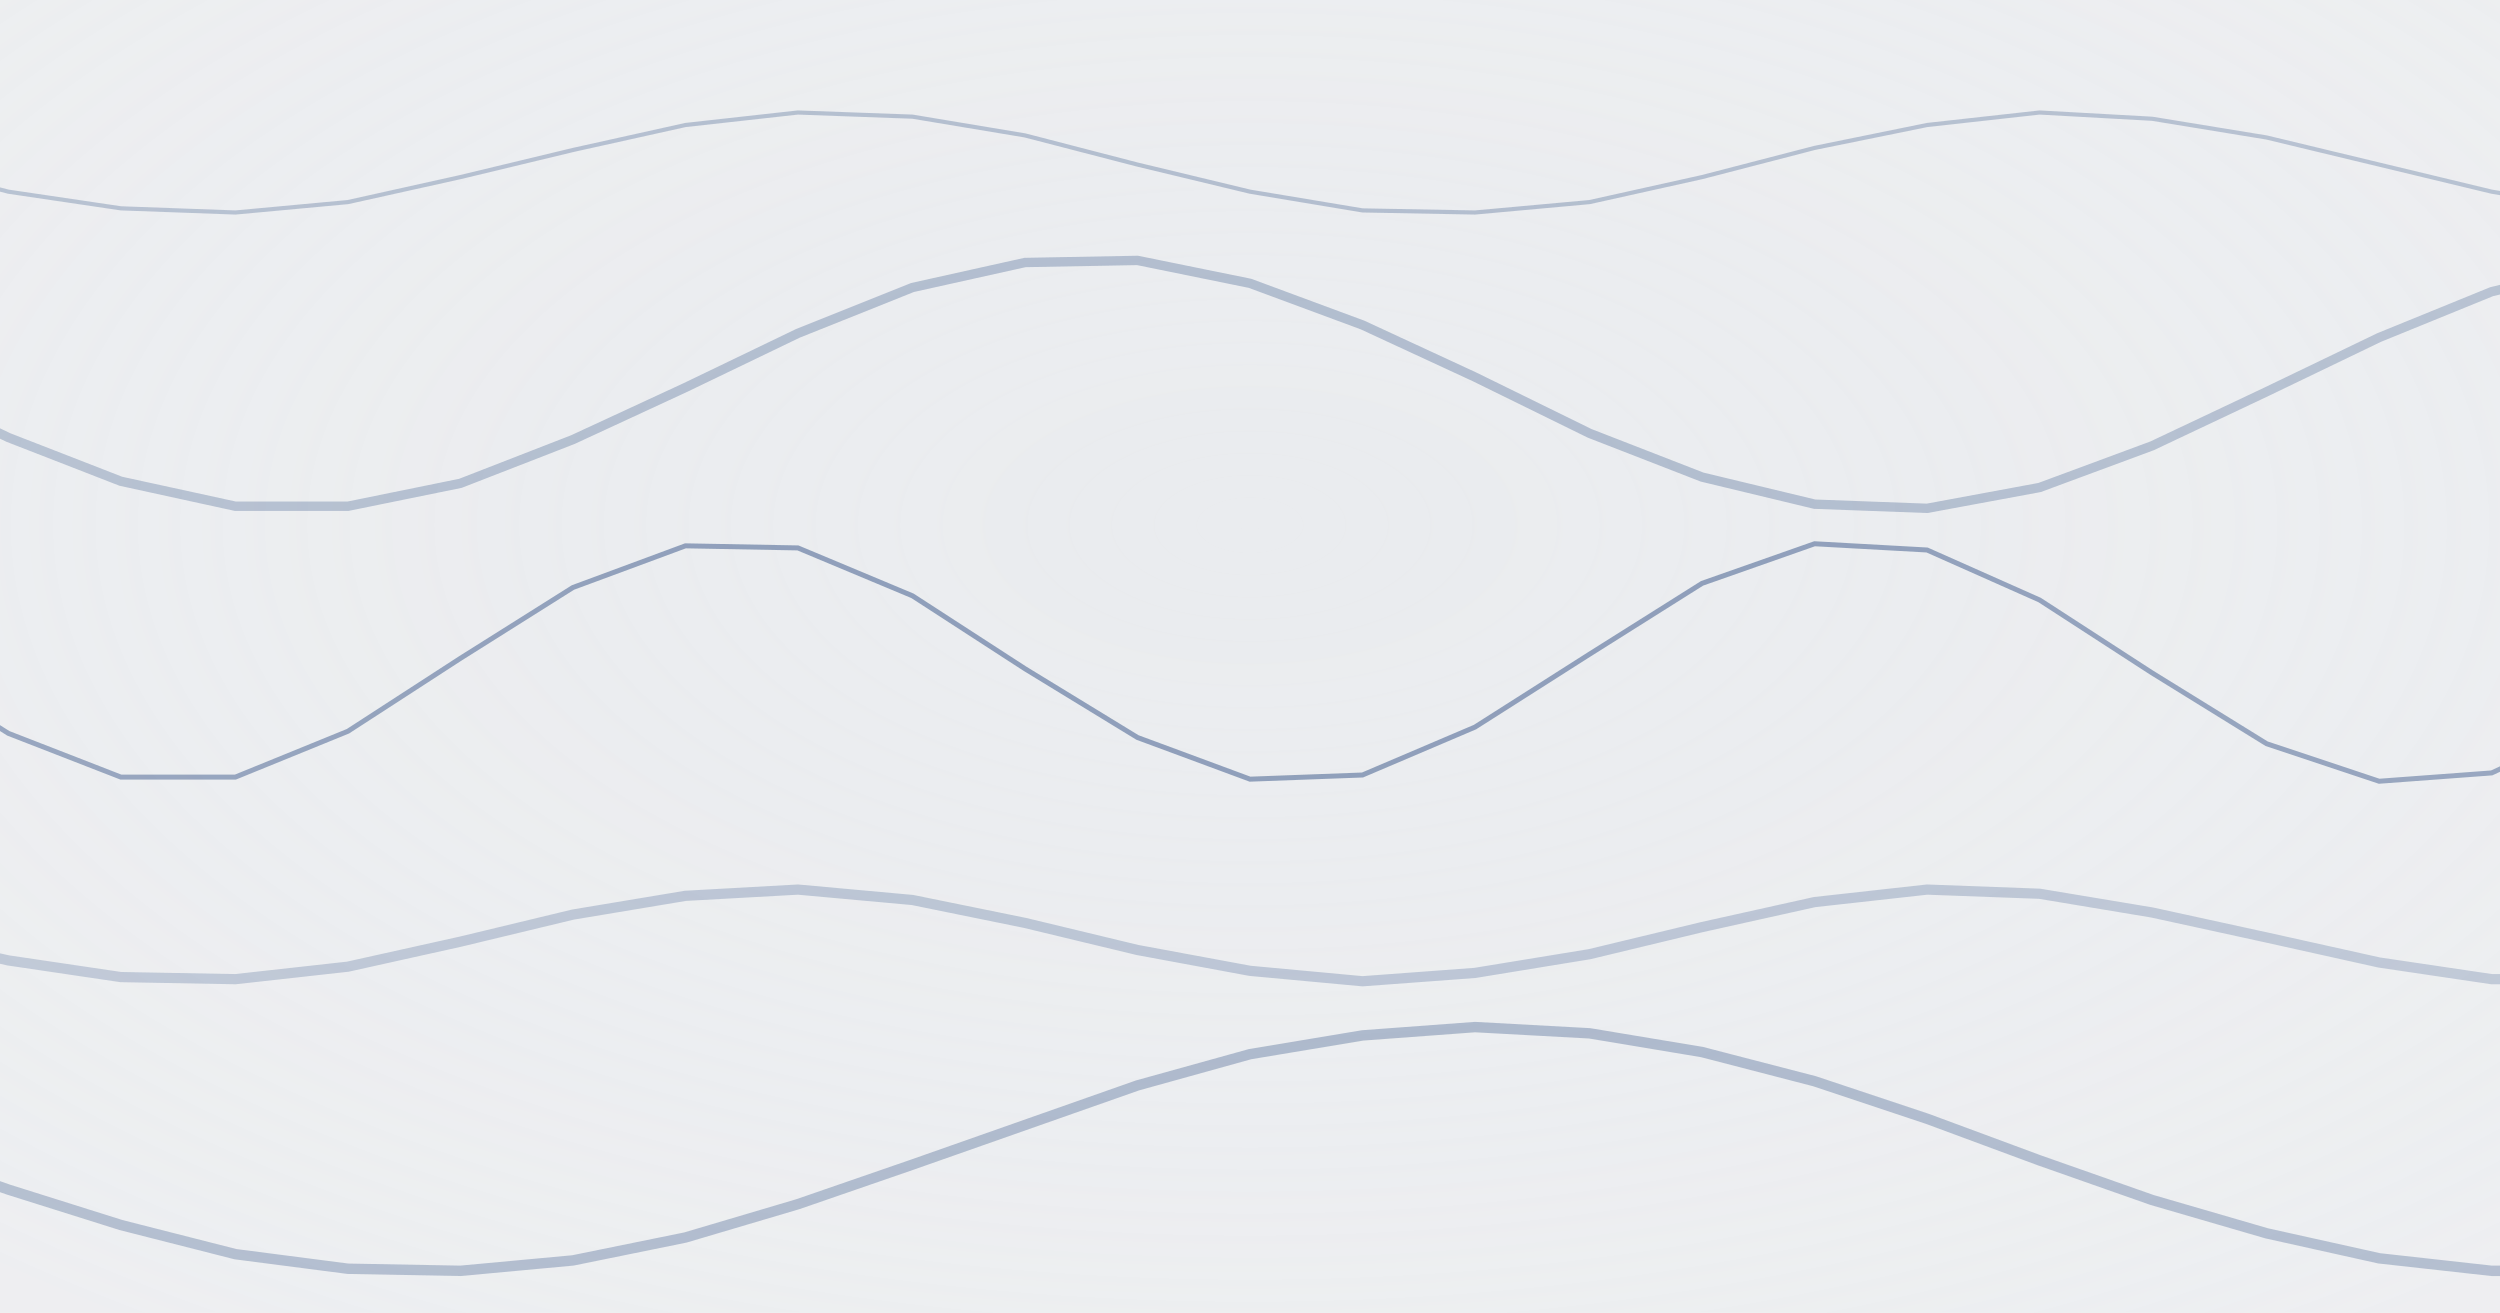
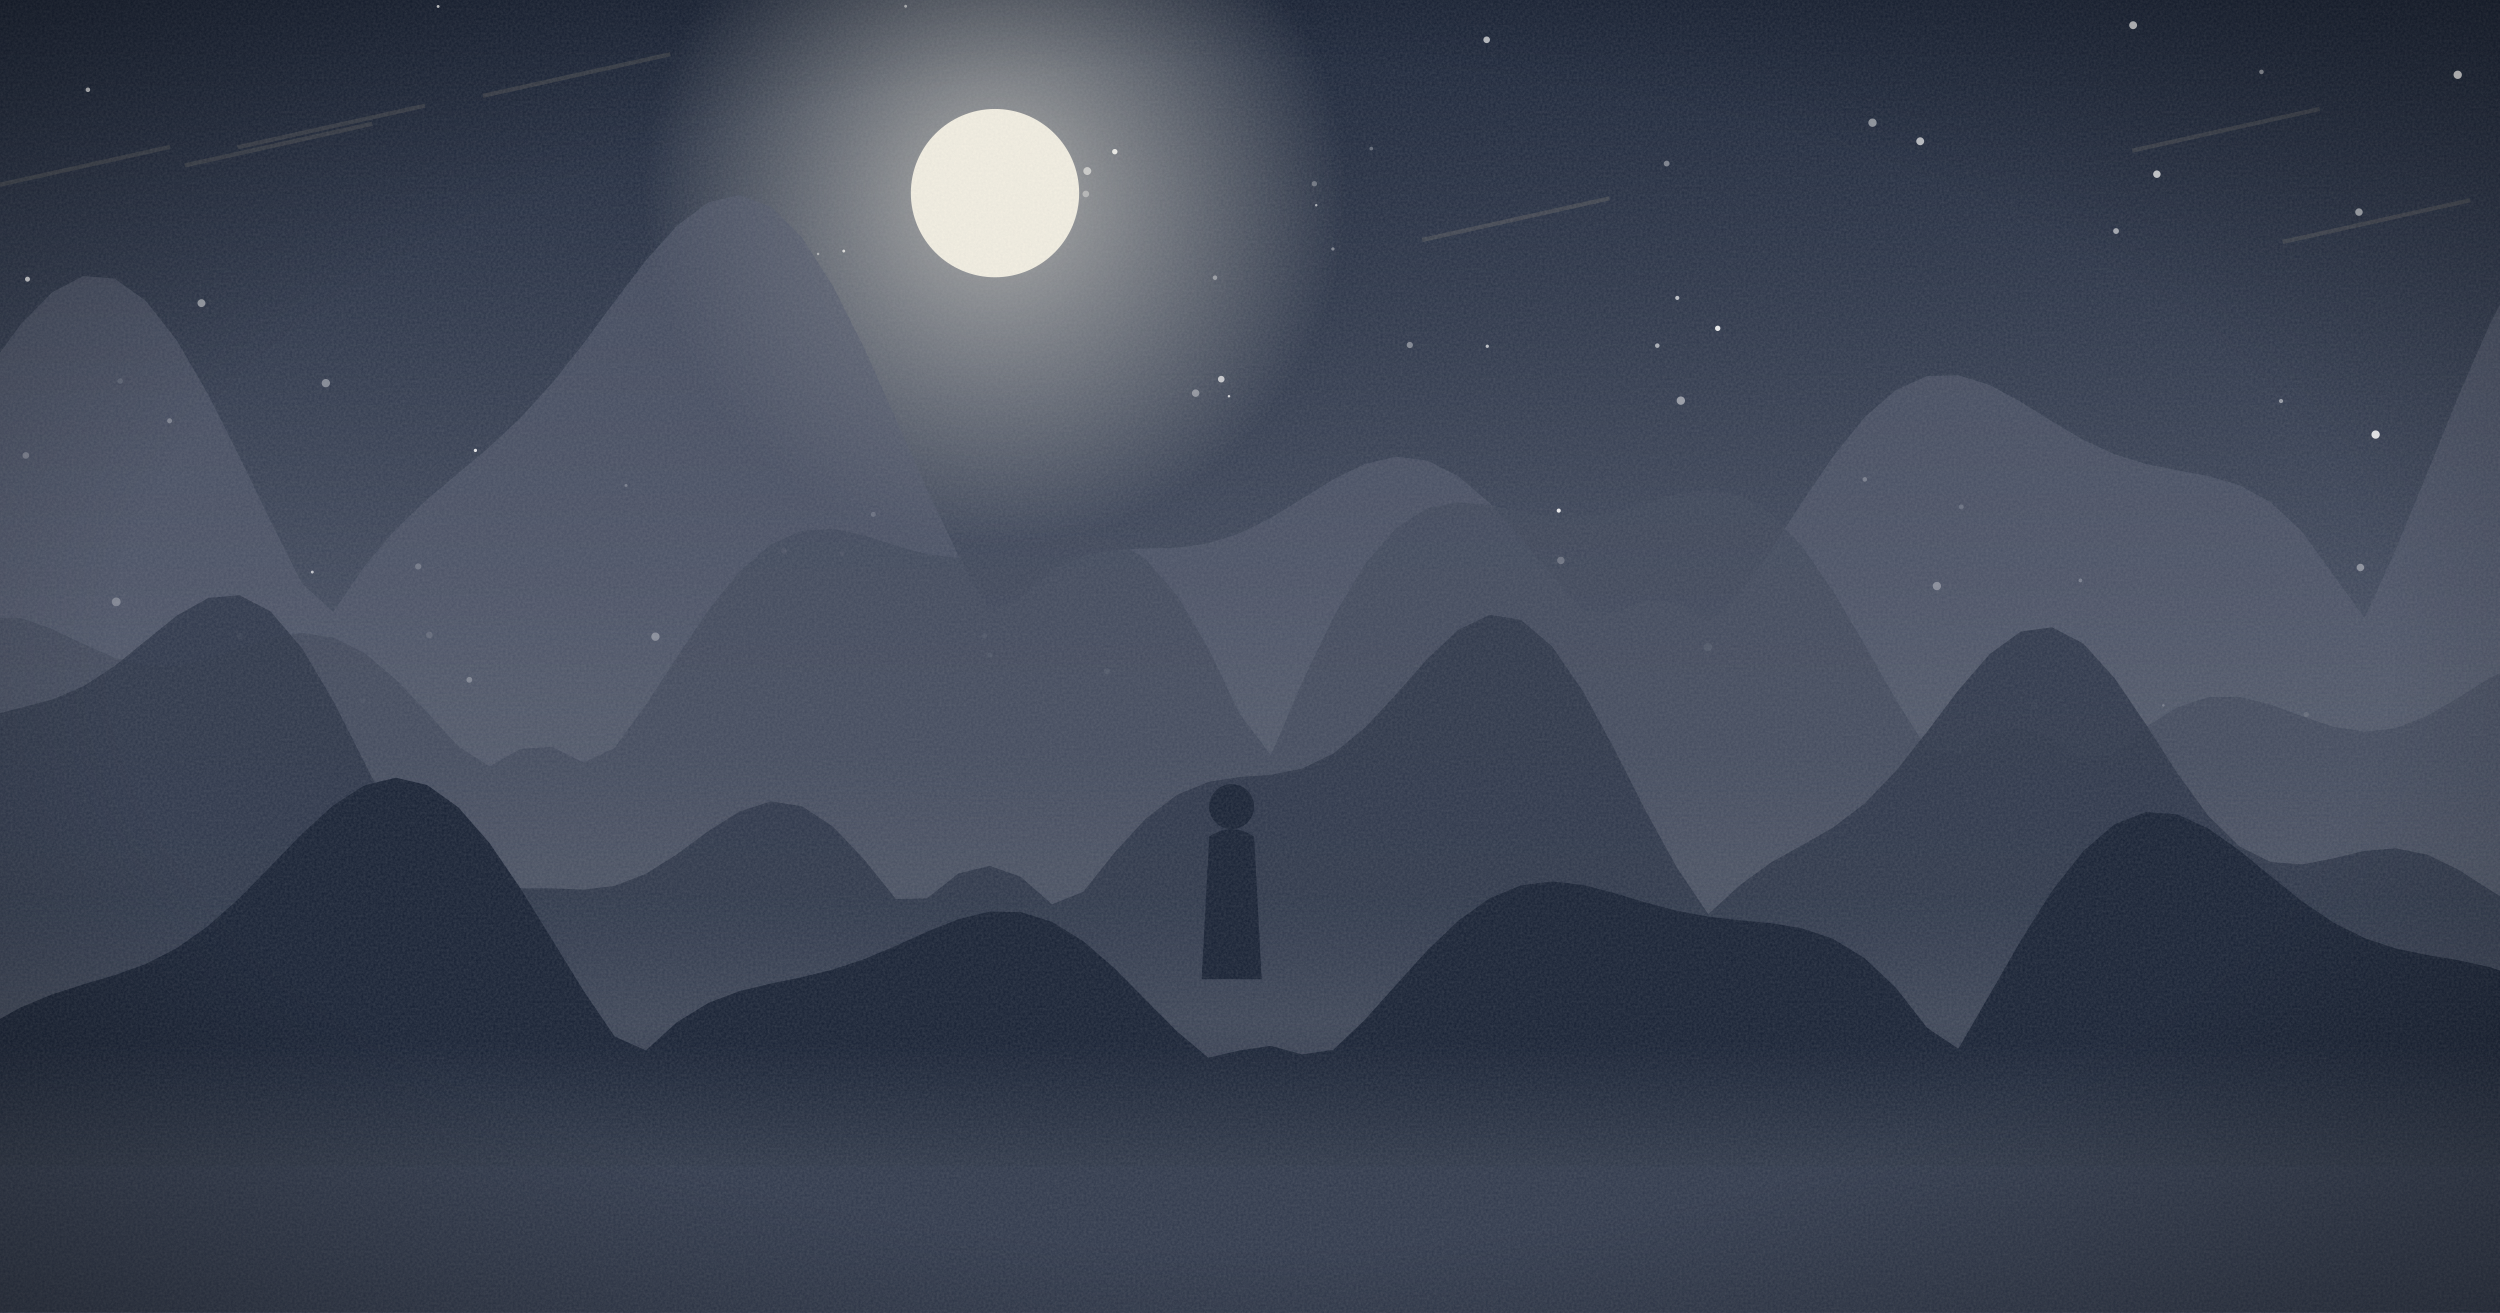
<svg xmlns="http://www.w3.org/2000/svg" viewBox="0 0 1200 630" width="1200" height="630">
-   <rect width="1200" height="630" fill="#eaecef" />
-   <path d="M -50 78 L -50 78 L 4 92 L 58 100 L 113 102 L 167 97 L 221 85 L 275 72 L 329 60 L 383 54 L 438 56 L 492 65 L 546 79 L 600 92 L 654 101 L 708 102 L 763 97 L 817 85 L 871 71 L 925 60 L 979 54 L 1033 57 L 1088 66 L 1142 79 L 1196 92 L 1250 101 " fill="none" stroke="#3c5a8a" stroke-width="2.0" opacity="0.34" />
-   <path d="M -50 184 L -50 184 L 4 210 L 58 231 L 113 243 L 167 243 L 221 232 L 275 211 L 329 186 L 383 160 L 438 138 L 492 126 L 546 125 L 600 136 L 654 156 L 708 181 L 763 208 L 817 229 L 871 242 L 925 244 L 979 234 L 1033 214 L 1088 188 L 1142 162 L 1196 140 L 1250 127 " fill="none" stroke="#768bac" stroke-width="4.5" opacity="0.51" />
-   <path d="M -50 318 L -50 318 L 4 352 L 58 373 L 113 373 L 167 351 L 221 316 L 275 282 L 329 262 L 383 263 L 438 286 L 492 321 L 546 354 L 600 374 L 654 372 L 708 349 L 763 314 L 817 280 L 871 261 L 925 264 L 979 288 L 1033 323 L 1088 357 L 1142 375 L 1196 371 L 1250 346 " fill="none" stroke="#3c5a8a" stroke-width="2.4" opacity="0.55" />
-   <path d="M -50 449 L -50 449 L 4 461 L 58 469 L 113 470 L 167 464 L 221 452 L 275 439 L 329 430 L 383 427 L 438 432 L 492 443 L 546 456 L 600 466 L 654 471 L 708 467 L 763 458 L 817 445 L 871 433 L 925 427 L 979 429 L 1033 438 L 1088 450 L 1142 462 L 1196 470 L 1250 470 " fill="none" stroke="#768bac" stroke-width="4.9" opacity="0.44" />
-   <path d="M -50 552 L -50 552 L 4 571 L 58 588 L 113 602 L 167 609 L 221 610 L 275 605 L 329 594 L 383 578 L 438 559 L 492 540 L 546 521 L 600 506 L 654 497 L 708 493 L 763 496 L 817 505 L 871 519 L 925 537 L 979 557 L 1033 576 L 1088 592 L 1142 604 L 1196 610 L 1250 610 " fill="none" stroke="#3c5a8a" stroke-width="5.0" opacity="0.39" />
-   <rect width="1200" height="630" fill="url(#vg)" opacity="0.5" />
  <defs>
-     <radialGradient id="vg" cx="50%" cy="40%" r="75%">
-       <stop offset="0%" stop-color="#fdfcfa" stop-opacity="0" />
-       <stop offset="100%" stop-color="#fdfcfa" stop-opacity="0.35" />
+     <linearGradient id="sky" x1="0" y1="0" x2="0" y2="1">
+       <stop offset="0" stop-color="#172135" />
+       <stop offset="1" stop-color="#70778a" />
+     </linearGradient>
+     <radialGradient id="sunglow">
+       <stop offset="0" stop-color="#f3efe2" stop-opacity=".65" />
+       <stop offset="1" stop-color="#f3efe2" stop-opacity="0" />
    </radialGradient>
+     <radialGradient id="vig" cx=".5" cy=".5" r=".75">
+       <stop offset=".6" stop-color="#000" stop-opacity="0" />
+       <stop offset="1" stop-color="#000" stop-opacity=".38" />
+     </radialGradient>
+     <filter id="grain" x="0" y="0" width="100%" height="100%">
+       <feTurbulence type="fractalNoise" baseFrequency=".85" numOctaves="2" stitchTiles="stitch" />
+       <feColorMatrix values="0 0 0 0 .5  0 0 0 0 .5  0 0 0 0 .5  0 0 0 .55 0" />
+     </filter>
  </defs>
+   <rect width="1200" height="630" fill="url(#sky)" />
+   <circle cx="470.4" cy="100.7" r="2" fill="#ffffff" opacity="0.6" />
+   <circle cx="1179.7" cy="35.9" r="2" fill="#ffffff" opacity="0.9" />
+   <circle cx="1132.3" cy="101.8" r="1.8" fill="#ffffff" opacity="0.6" />
+   <circle cx="12.4" cy="218.6" r="1.6" fill="#ffffff" opacity="0.6" />
+   <circle cx="139.4" cy="319.6" r="1.3" fill="#ffffff" opacity="0.8" />
+   <circle cx="998.6" cy="278.6" r="0.9" fill="#ffffff" opacity="0.6" />
+   <circle cx="521.9" cy="82.1" r="1.9" fill="#ffffff" opacity="0.6" />
+   <circle cx="206.1" cy="304.8" r="1.6" fill="#ffffff" opacity="0.3" />
+   <circle cx="300.5" cy="233" r="0.7" fill="#ffffff" opacity="0.6" />
+   <circle cx="976.7" cy="338.9" r="1.8" fill="#ffffff" opacity="0.7" />
+   <circle cx="748.2" cy="245.1" r="1" fill="#ffffff" opacity="0.9" />
+   <circle cx="800" cy="78.5" r="1.4" fill="#ffffff" opacity="0.4" />
+   <circle cx="419.2" cy="246.9" r="1.2" fill="#ffffff" opacity="0.4" />
+   <circle cx="81.4" cy="202" r="1.2" fill="#ffffff" opacity="0.7" />
+   <circle cx="531.4" cy="322.2" r="1.5" fill="#ffffff" opacity="0.8" />
+   <circle cx="658.2" cy="71.3" r="0.9" fill="#ffffff" opacity="0.3" />
+   <circle cx="1023.9" cy="12.1" r="1.9" fill="#ffffff" opacity="0.8" />
+   <circle cx="713.6" cy="19.1" r="1.6" fill="#ffffff" opacity="0.7" />
+   <circle cx="404.2" cy="265.6" r="1.1" fill="#ffffff" opacity="0.4" />
+   <circle cx="824.5" cy="157.6" r="1.3" fill="#ffffff" opacity="0.9" />
+   <circle cx="521.2" cy="93.1" r="1.6" fill="#ffffff" opacity="0.4" />
+   <circle cx="96.7" cy="145.5" r="1.9" fill="#ffffff" opacity="0.5" />
+   <circle cx="210.3" cy="3.1" r="0.7" fill="#ffffff" opacity="0.9" />
+   <circle cx="795.5" cy="165.9" r="1.1" fill="#ffffff" opacity="0.6" />
+   <circle cx="631.8" cy="98.5" r="0.6" fill="#ffffff" opacity="0.6" />
+   <circle cx="200.7" cy="271.9" r="1.5" fill="#ffffff" opacity="0.5" />
+   <circle cx="583.2" cy="133.3" r="1.1" fill="#ffffff" opacity="0.4" />
+   <circle cx="715.3" cy="309.7" r="1.4" fill="#ffffff" opacity="0.9" />
+   <circle cx="535.1" cy="72.8" r="1.3" fill="#ffffff" opacity="0.9" />
+   <circle cx="630.9" cy="88.2" r="1.3" fill="#ffffff" opacity="0.3" />
+   <circle cx="676.7" cy="165.6" r="1.5" fill="#ffffff" opacity="0.4" />
+   <circle cx="314.6" cy="305.6" r="2" fill="#ffffff" opacity="0.9" />
+   <circle cx="1094.9" cy="192.5" r="1" fill="#ffffff" opacity="0.5" />
+   <circle cx="639.8" cy="119.5" r="0.8" fill="#ffffff" opacity="0.4" />
+   <circle cx="921.7" cy="67.8" r="1.9" fill="#ffffff" opacity="0.7" />
+   <circle cx="749.2" cy="269" r="1.8" fill="#ffffff" opacity="0.9" />
+   <circle cx="819.8" cy="310.6" r="2" fill="#ffffff" opacity="0.8" />
+   <circle cx="228.2" cy="216.2" r="0.8" fill="#ffffff" opacity="0.9" />
+   <circle cx="589.9" cy="190.2" r="0.6" fill="#ffffff" opacity="0.8" />
+   <circle cx="13.2" cy="134" r="1.2" fill="#ffffff" opacity="0.8" />
+   <circle cx="173.8" cy="336.4" r="1.3" fill="#ffffff" opacity="0.5" />
+   <circle cx="1085.5" cy="34.5" r="1.1" fill="#ffffff" opacity="0.5" />
+   <circle cx="1038.4" cy="338.6" r="0.6" fill="#ffffff" opacity="0.8" />
+   <circle cx="392.7" cy="121.9" r="0.6" fill="#ffffff" opacity="0.5" />
+   <circle cx="57.7" cy="182.9" r="1.3" fill="#ffffff" opacity="0.3" />
+   <circle cx="434.7" cy="3" r="0.7" fill="#ffffff" opacity="0.6" />
+   <circle cx="1107" cy="343" r="1.3" fill="#ffffff" opacity="0.4" />
+   <circle cx="805.1" cy="143" r="1" fill="#ffffff" opacity="0.7" />
+   <circle cx="376.2" cy="264.3" r="1.4" fill="#ffffff" opacity="0.5" />
+   <circle cx="1133" cy="272.4" r="1.8" fill="#ffffff" opacity="0.4" />
+   <circle cx="225.3" cy="326.3" r="1.4" fill="#ffffff" opacity="0.9" />
+   <circle cx="941.4" cy="243.3" r="1.2" fill="#ffffff" opacity="0.4" />
+   <circle cx="713.9" cy="166.2" r="0.8" fill="#ffffff" opacity="0.7" />
+   <circle cx="1140.3" cy="208.6" r="2" fill="#ffffff" opacity="0.9" />
+   <circle cx="475.1" cy="314.5" r="1.2" fill="#ffffff" opacity="0.7" />
+   <circle cx="895.1" cy="230.1" r="1.1" fill="#ffffff" opacity="0.6" />
+   <circle cx="586.2" cy="182" r="1.6" fill="#ffffff" opacity="0.7" />
+   <circle cx="1015.7" cy="110.9" r="1.4" fill="#ffffff" opacity="0.6" />
+   <circle cx="156.4" cy="183.9" r="2" fill="#ffffff" opacity="0.4" />
+   <circle cx="149.9" cy="274.6" r="0.7" fill="#ffffff" opacity="0.7" />
+   <circle cx="1035.3" cy="83.6" r="1.8" fill="#ffffff" opacity="0.8" />
+   <circle cx="405" cy="120.5" r="0.7" fill="#ffffff" opacity="0.8" />
+   <circle cx="115.2" cy="305.3" r="1.6" fill="#ffffff" opacity="0.8" />
+   <circle cx="472.6" cy="305.2" r="1.2" fill="#ffffff" opacity="0.6" />
+   <circle cx="806.8" cy="192.3" r="2" fill="#ffffff" opacity="0.5" />
+   <circle cx="898.8" cy="58.9" r="2" fill="#ffffff" opacity="0.5" />
+   <circle cx="55.8" cy="288.9" r="2.1" fill="#ffffff" opacity="0.7" />
+   <circle cx="573.9" cy="188.7" r="1.8" fill="#ffffff" opacity="0.4" />
+   <circle cx="929.7" cy="281.3" r="2" fill="#ffffff" opacity="0.8" />
+   <circle cx="42.2" cy="43.1" r="1.1" fill="#ffffff" opacity="0.8" />
+   <circle cx="477.6" cy="92.7" r="169.7" fill="url(#sunglow)" />
+   <circle cx="477.6" cy="92.7" r="40.4" fill="#f3efe2" />
+   <path d="M-20 650 L-20 198.7 L-5 176.1 L10 155.6 L25 140.3 L40 132.5 L55 133.7 L70 144.4 L85 163.6 L100 189.5 L115 219.4 L130 250.4 L145 280.1 L160 293.7 L175 271.7 L190 254 L205 239.7 L220 227.1 L235 214.5 L250 200.4 L265 183.9 L280 165 L295 144.7 L310 125 L325 108.3 L340 97.1 L355 93.6 L370 99.2 L385 114.1 L400 137.6 L415 167.5 L430 201.1 L445 235.1 L460 266.6 L475 293.1 L490 286.9 L505 273.7 L520 266.6 L535 263.8 L550 263.3 L565 262.9 L580 260.8 L595 256 L610 248.6 L625 239.4 L640 230.1 L655 222.7 L670 219.2 L685 221 L700 228.6 L715 241.5 L730 258.3 L745 276.4 L760 293.2 L775 294.2 L790 287.9 L805 289.4 L820 298.8 L835 285 L850 264.1 L865 241 L880 218.9 L895 200.3 L910 187.2 L925 180.5 L940 180.1 L955 184.8 L970 192.9 L985 202.3 L1000 211.1 L1015 218.1 L1030 222.7 L1045 225.7 L1060 228.5 L1075 232.9 L1090 241.2 L1105 255.2 L1120 275.9 L1135 296.7 L1150 263.7 L1165 227.2 L1180 190.2 L1195 155.8 L1210 127.2 L1220 650 Z" fill="#51596c" opacity="0.6" />
+   <rect x="0" y="290" width="1200" height="120" fill="url(#mist-515968)" opacity="0.4" />
+   <linearGradient id="mist-515968" x1="0" y1="0" x2="0" y2="1">
+     <stop offset="0" stop-color="#515968" stop-opacity="0" />
+     <stop offset=".5" stop-color="#515968" stop-opacity="1" />
+     <stop offset="1" stop-color="#515968" stop-opacity="0" />
+   </linearGradient>
+   <path d="M-20 650 L-20 303.6 L-5 296.6 L10 296.7 L25 301.9 L40 309.1 L55 315.7 L70 319.5 L85 319.7 L100 316.4 L115 311.2 L130 306.2 L145 303.8 L160 306 L175 313.5 L190 326.1 L205 341.9 L220 358.3 L235 367.8 L250 359.4 L265 358.5 L280 366 L295 359 L310 338.4 L325 315.3 L340 292.9 L355 274.3 L370 261.3 L385 254.7 L400 253.8 L415 257 L430 261.9 L445 266 L460 267.8 L475 266.6 L490 263 L505 258.8 L520 256.6 L535 259 L550 268.4 L565 285.8 L580 311.1 L595 342.6 L610 362.5 L625 327.6 L640 296.2 L655 271 L670 253.5 L685 243.9 L700 241 L715 242.4 L730 245.7 L745 248.2 L760 248.5 L775 246 L790 241.7 L805 237.2 L820 235.1 L835 237.6 L850 246.5 L865 262.2 L880 283.9 L895 309.4 L910 335.8 L925 359.5 L940 362.3 L955 351.8 L970 349.5 L985 354.7 L1000 365.3 L1015 361.6 L1030 349 L1045 339.5 L1060 334.6 L1075 334.5 L1090 338.2 L1105 343.8 L1120 348.8 L1135 351.2 L1150 349.5 L1165 343.7 L1180 334.9 L1195 325.5 L1210 318.1 L1220 650 Z" fill="#3d4659" opacity="0.733" />
+   <rect x="0" y="360" width="1200" height="120" fill="url(#mist-515968)" opacity="0.4" />
+   <linearGradient id="mist-515968" x1="0" y1="0" x2="0" y2="1">
+     <stop offset="0" stop-color="#515968" stop-opacity="0" />
+     <stop offset=".5" stop-color="#515968" stop-opacity="1" />
+     <stop offset="1" stop-color="#515968" stop-opacity="0" />
+   </linearGradient>
+   <path d="M-20 650 L-20 350.6 L-5 343.6 L10 339.7 L25 335.8 L40 329.4 L55 319.7 L70 307.5 L85 295.4 L100 287 L115 285.7 L130 293.6 L145 311.2 L160 336.5 L175 366.1 L190 395.6 L205 420.9 L220 439.3 L235 430.2 L250 426.4 L265 426.4 L280 427 L295 425.2 L310 419.4 L325 410 L340 398.9 L355 389.5 L370 384.7 L385 387 L400 396.9 L415 412.8 L430 431.5 L445 431.2 L460 419.3 L475 415.6 L490 420.9 L505 434.1 L520 428 L535 409.2 L550 392.9 L565 381.5 L580 375.3 L595 373 L610 371.9 L625 368.9 L640 361.7 L655 349.5 L670 333.4 L685 316.4 L700 302.3 L715 295.1 L730 297.5 L745 310.3 L760 332.1 L775 359.8 L790 389.3 L805 416.6 L820 438.8 L835 425 L850 414 L865 405.7 L880 397.1 L895 385.7 L910 370.1 L925 351.2 L940 331.3 L955 314 L970 303.1 L985 301.1 L1000 308.9 L1015 325.5 L1030 347.6 L1045 371 L1060 391.6 L1075 406.3 L1090 413.8 L1105 414.9 L1120 412 L1135 408.4 L1150 407.2 L1165 410.2 L1180 417.4 L1195 427.1 L1210 436.2 L1220 650 Z" fill="#2a3346" opacity="0.867" />
+   <rect x="0" y="430" width="1200" height="120" fill="url(#mist-515968)" opacity="0.4" />
+   <linearGradient id="mist-515968" x1="0" y1="0" x2="0" y2="1">
+     <stop offset="0" stop-color="#515968" stop-opacity="0" />
+     <stop offset=".5" stop-color="#515968" stop-opacity="1" />
+     <stop offset="1" stop-color="#515968" stop-opacity="0" />
+   </linearGradient>
+   <path d="M-20 650 L-20 502.2 L-5 491.8 L10 483.5 L25 477.3 L40 472.5 L55 468.1 L70 462.7 L85 455 L100 444.4 L115 431 L130 415.7 L145 400.2 L160 386.5 L175 376.9 L190 373.3 L205 376.8 L220 387.5 L235 404.7 L250 426.7 L265 451 L280 475.4 L295 497.5 L310 504.2 L325 490.6 L340 481.4 L355 475.7 L370 472.1 L385 469 L400 465.3 L415 460.3 L430 454 L445 447.2 L460 441.2 L475 437.6 L490 437.8 L505 442.5 L520 451.8 L535 464.8 L550 480 L565 495.1 L580 507.7 L595 504.2 L610 502 L625 506.1 L640 503.9 L655 489.6 L670 472.9 L685 456.3 L700 441.9 L715 431.2 L730 425 L745 423.1 L760 424.8 L775 428.7 L790 433.2 L805 437.2 L820 440 L835 441.7 L850 443.1 L865 445.6 L880 450.7 L895 459.9 L910 474.1 L925 493.3 L940 503.4 L955 477.5 L970 451.4 L985 427.6 L1000 408.5 L1015 395.6 L1030 389.8 L1045 390.9 L1060 397.7 L1075 408.3 L1090 420.6 L1105 432.6 L1120 442.8 L1135 450.3 L1150 455.3 L1165 458.4 L1180 460.9 L1195 464.2 L1210 469.3 L1220 650 Z" fill="#162033" opacity="1" />
+   <rect x="0" y="500" width="1200" height="120" fill="url(#mist-515968)" opacity="0.4" />
+   <linearGradient id="mist-515968" x1="0" y1="0" x2="0" y2="1">
+     <stop offset="0" stop-color="#515968" stop-opacity="0" />
+     <stop offset=".5" stop-color="#515968" stop-opacity="1" />
+     <stop offset="1" stop-color="#515968" stop-opacity="0" />
+   </linearGradient>
+   <g fill="#162033">
+     <circle cx="591.158" cy="387.2" r="10.8" />
+     <path d="M576.8 470 L580.4 401.6 Q591.158 394.4 602 401.6 L605.6 470 Z" />
+   </g>
+   <line x1="321.8" y1="26" x2="231.8" y2="46" stroke="#ffe6b0" stroke-opacity=".12" stroke-width="2" />
+   <line x1="1185.7" y1="96.1" x2="1095.7" y2="116.1" stroke="#ffe6b0" stroke-opacity=".12" stroke-width="2" />
+   <line x1="1113.4" y1="52.3" x2="1023.4" y2="72.3" stroke="#ffe6b0" stroke-opacity=".12" stroke-width="2" />
+   <line x1="81.6" y1="70.5" x2="-8.4" y2="90.5" stroke="#ffe6b0" stroke-opacity=".12" stroke-width="2" />
+   <line x1="204" y1="50.7" x2="114" y2="70.7" stroke="#ffe6b0" stroke-opacity=".12" stroke-width="2" />
+   <line x1="772.6" y1="95.2" x2="682.6" y2="115.2" stroke="#ffe6b0" stroke-opacity=".12" stroke-width="2" />
+   <line x1="178.7" y1="59.4" x2="88.7" y2="79.4" stroke="#ffe6b0" stroke-opacity=".12" stroke-width="2" />
+   <rect x="0" y="560" width="1200" height="630" fill="#2f384b" />
+   <rect width="1200" height="630" filter="url(#grain)" opacity=".35" />
+   <rect width="1200" height="630" fill="url(#vig)" />
</svg>
